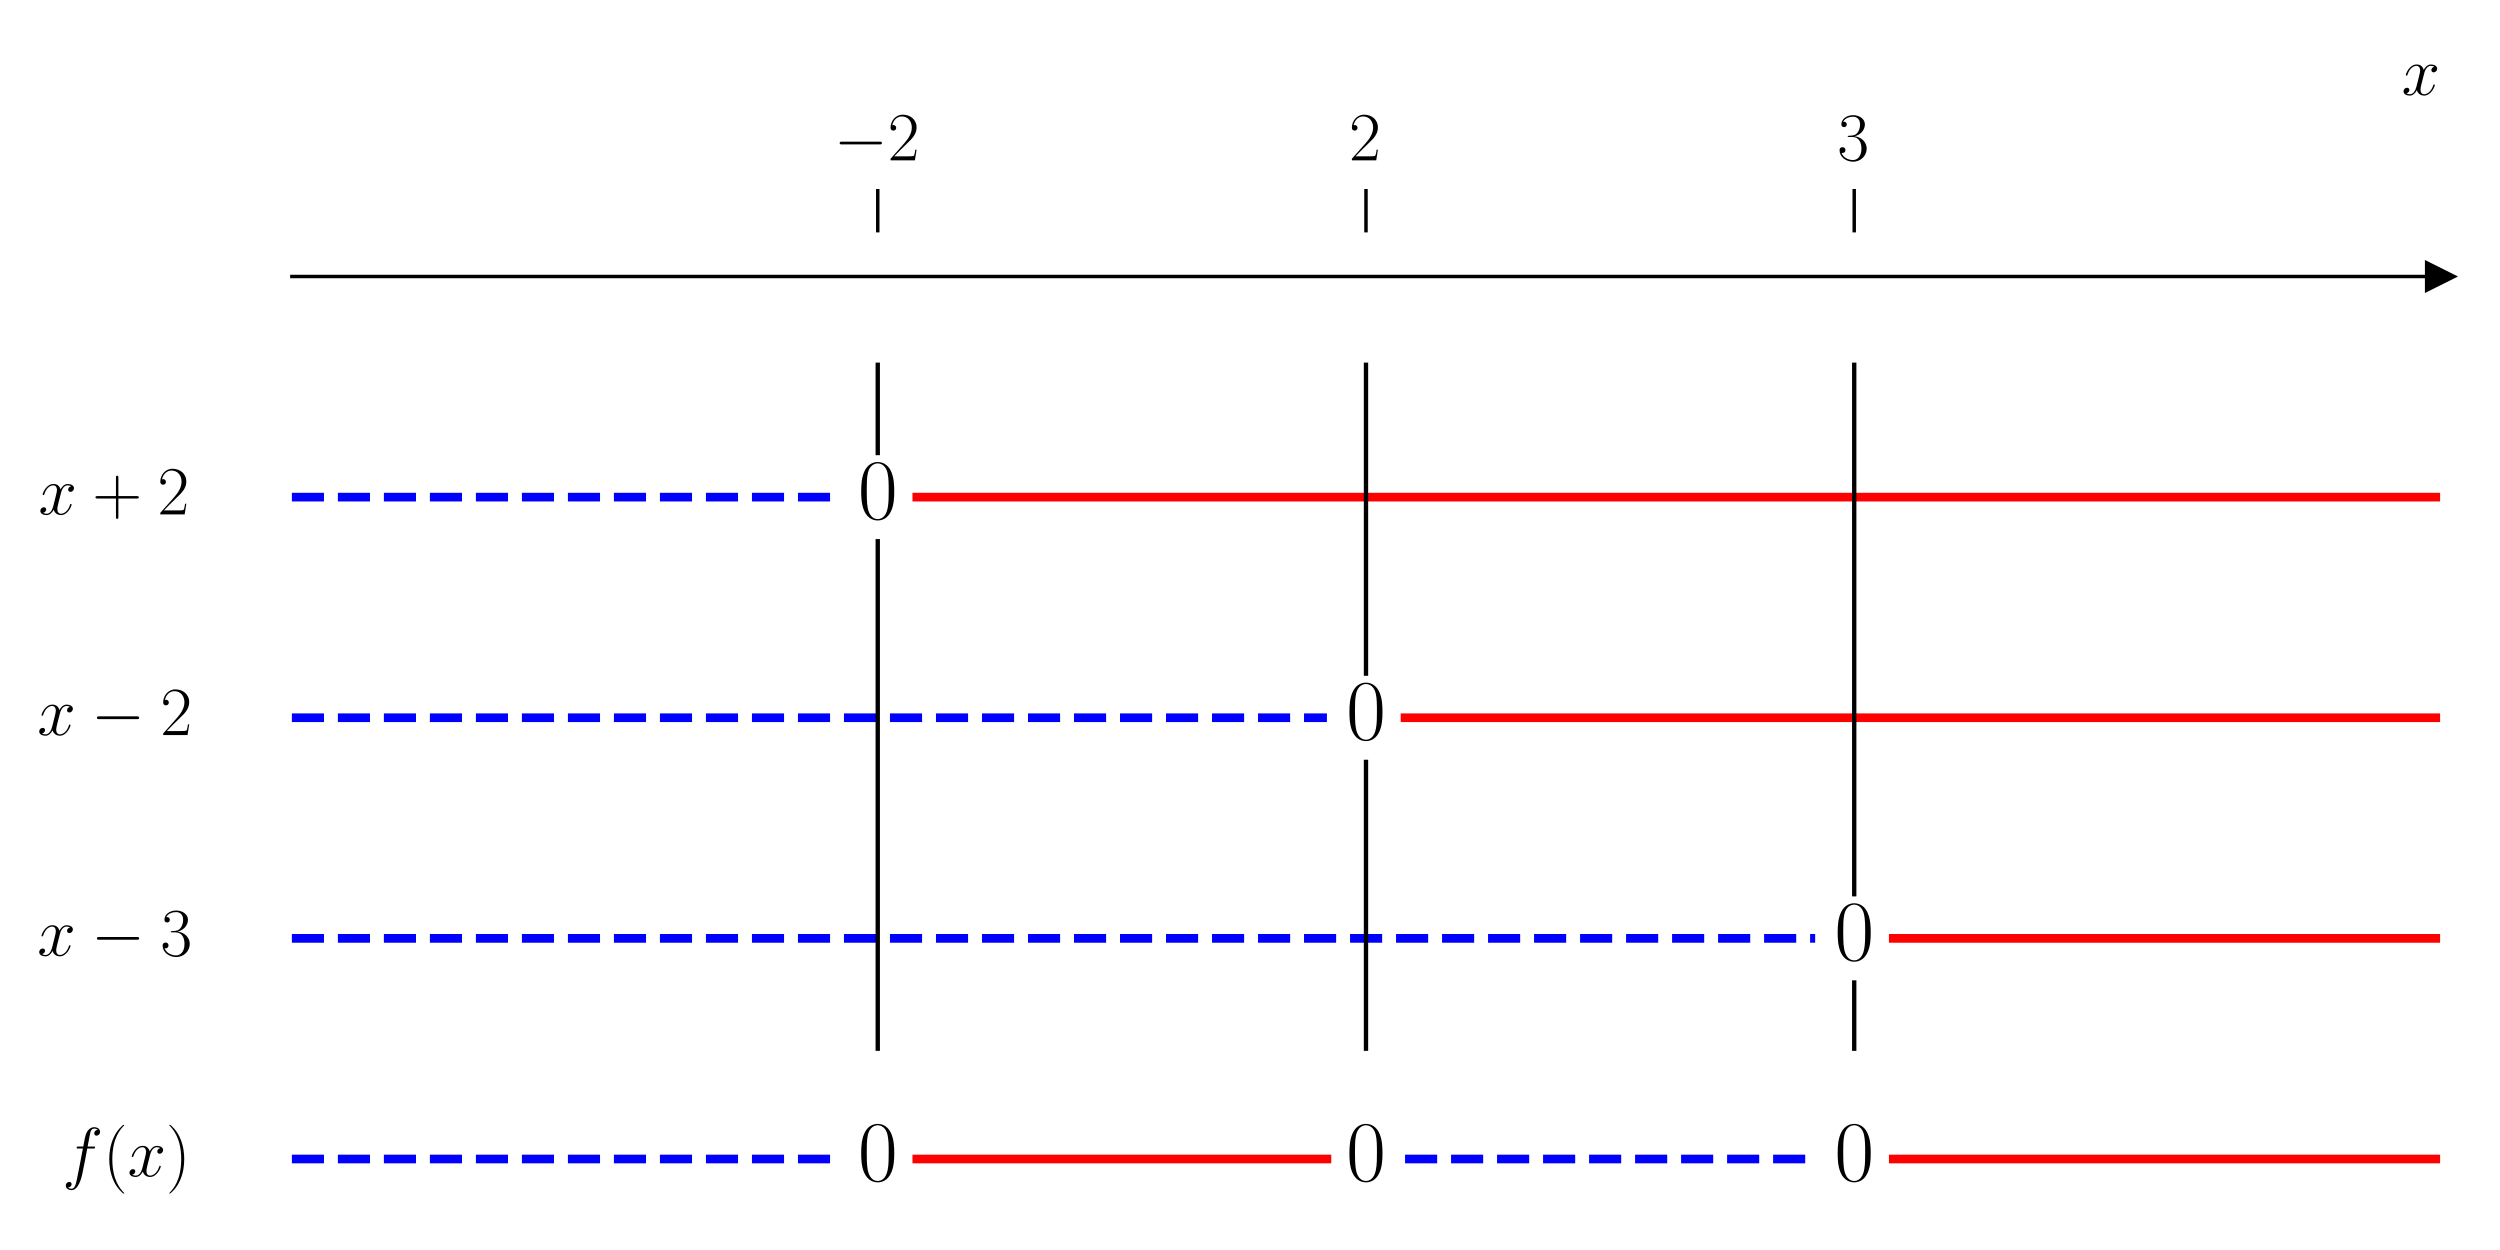
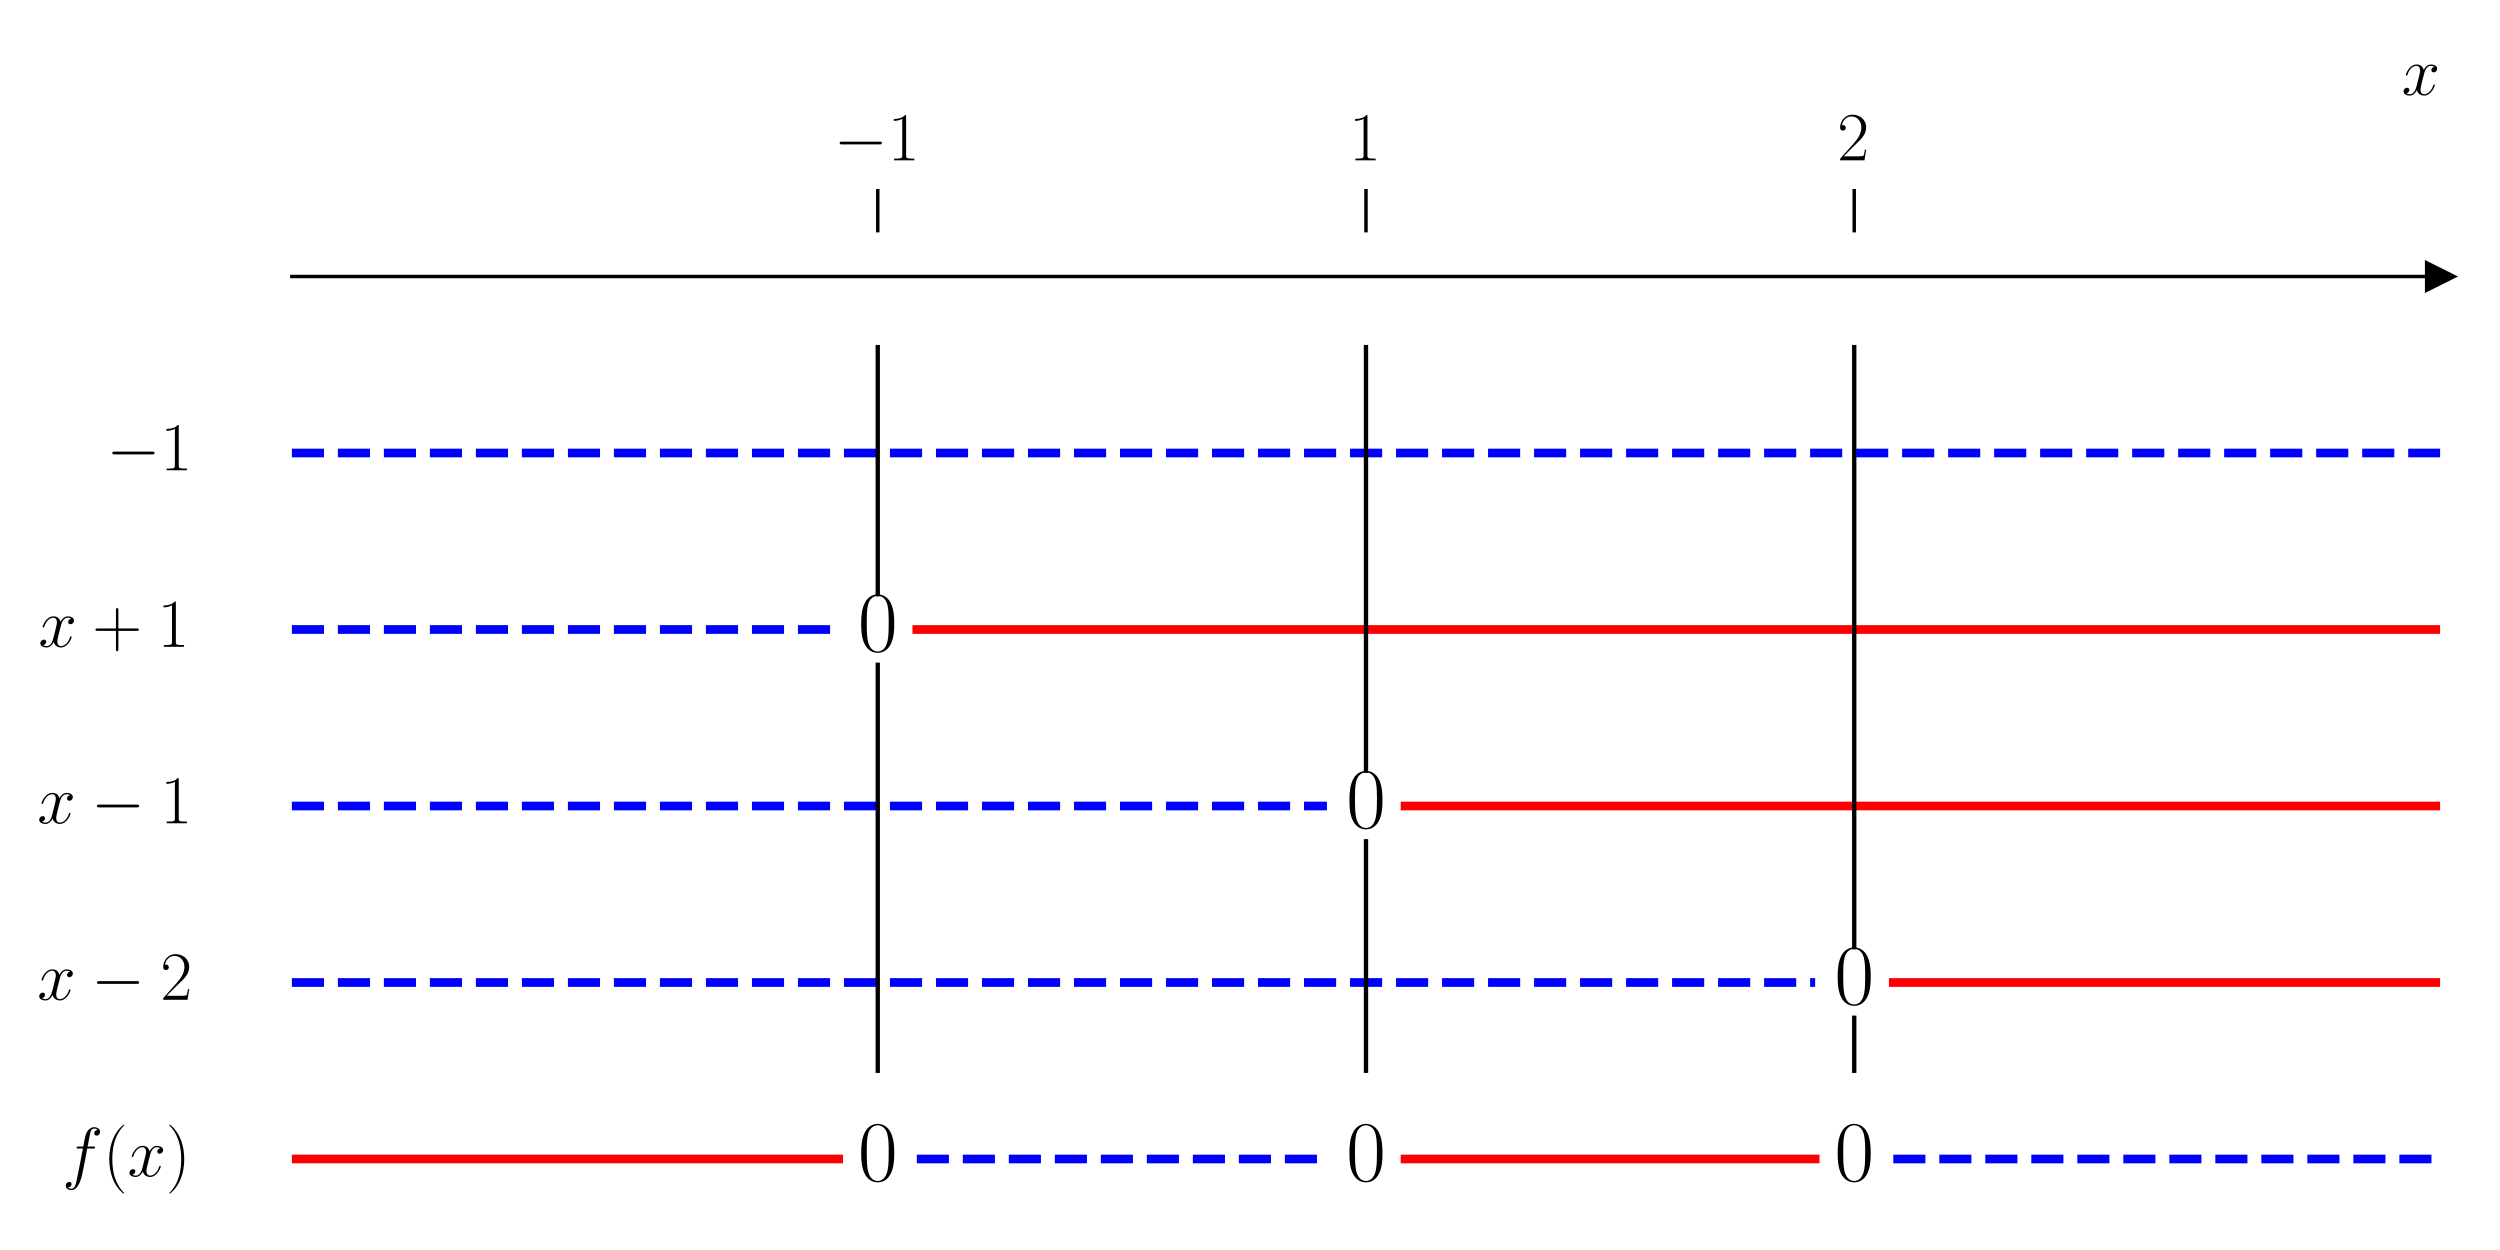
<svg xmlns="http://www.w3.org/2000/svg" xmlns:xlink="http://www.w3.org/1999/xlink" width="576pt" height="288pt" viewBox="0 0 576 288" version="1.1">
  <defs>
    <style type="text/css">*{stroke-linejoin: round; stroke-linecap: butt}</style>
  </defs>
  <g id="figure_1">
    <g id="patch_1">
      <path d="M 0 288  L 576 288  L 576 0  L 0 0  z " style="fill: #ffffff" />
    </g>
    <g id="axes_1">
      <g id="patch_2">
        <path d="M 67.247 277.2  L 562.2 277.2  L 562.2 53.539  L 67.247 53.539  z " style="fill: #ffffff" />
      </g>
      <g id="matplotlib.axis_1">
        <g id="xtick_1">
          <g id="line2d_1">
            <defs>
-               <path id="m2e2dbaa047" d="M 0 0  L 0 -10  " style="stroke: #000000; stroke-width: 0.8" />
+               <path id="m9e089d8a76" d="M 0 0  L 0 -10  " style="stroke: #000000; stroke-width: 0.8" />
            </defs>
            <g>
-               <use xlink:href="#m2e2dbaa047" x="202.234" y="53.539" style="stroke: #000000; stroke-width: 0.8" />
+               <use xlink:href="#m9e089d8a76" x="202.234" y="53.539" style="stroke: #000000; stroke-width: 0.8" />
            </g>
          </g>
          <g id="text_1">
            <g transform="translate(192.1331 36.93918) scale(0.16 -0.16)">
              <defs>
                <path id="CMSY10-0" d="M 4218 1472  C 4326 1472 4442 1472 4442 1600  C 4442 1728 4326 1728 4218 1728  L 755 1728  C 646 1728 531 1728 531 1600  C 531 1472 646 1472 755 1472  L 4218 1472  z " transform="scale(0.015625)" />
-                 <path id="CMR17-32" d="M 2669 989  L 2554 989  C 2490 536 2438 459 2413 420  C 2381 369 1920 369 1830 369  L 602 369  C 832 619 1280 1072 1824 1597  C 2214 1967 2669 2402 2669 3035  C 2669 3790 2067 4224 1395 4224  C 691 4224 262 3604 262 3030  C 262 2780 448 2748 525 2748  C 589 2748 781 2787 781 3010  C 781 3207 614 3264 525 3264  C 486 3264 448 3258 422 3245  C 544 3790 915 4058 1306 4058  C 1862 4058 2227 3617 2227 3035  C 2227 2479 1901 2000 1536 1584  L 262 146  L 262 0  L 2515 0  L 2669 989  z " transform="scale(0.015625)" />
+                 <path id="CMR17-31" d="M 1702 4058  C 1702 4192 1696 4192 1606 4192  C 1357 3916 979 3827 621 3827  C 602 3827 570 3827 563 3808  C 557 3795 557 3782 557 3648  C 755 3648 1088 3686 1344 3839  L 1344 461  C 1344 236 1331 160 781 160  L 589 160  L 589 0  C 896 0 1216 0 1523 0  C 1830 0 2150 0 2458 0  L 2458 160  L 2266 160  C 1715 160 1702 230 1702 458  L 1702 4058  z " transform="scale(0.015625)" />
              </defs>
              <use xlink:href="#CMSY10-0" transform="scale(0.996264)" />
-               <use xlink:href="#CMR17-32" transform="translate(77.48747 0) scale(0.996264)" />
+               <use xlink:href="#CMR17-31" transform="translate(77.48747 0) scale(0.996264)" />
            </g>
          </g>
        </g>
        <g id="xtick_2">
          <g id="line2d_2">
            <g>
-               <use xlink:href="#m2e2dbaa047" x="314.723" y="53.539" style="stroke: #000000; stroke-width: 0.8" />
+               <use xlink:href="#m9e089d8a76" x="314.723" y="53.539" style="stroke: #000000; stroke-width: 0.8" />
            </g>
          </g>
          <g id="text_2">
            <g transform="translate(310.8214 36.93918) scale(0.16 -0.16)">
-               <use xlink:href="#CMR17-32" transform="scale(0.996264)" />
+               <use xlink:href="#CMR17-31" transform="scale(0.996264)" />
            </g>
          </g>
        </g>
        <g id="xtick_3">
          <g id="line2d_3">
            <g>
-               <use xlink:href="#m2e2dbaa047" x="427.213" y="53.539" style="stroke: #000000; stroke-width: 0.8" />
+               <use xlink:href="#m9e089d8a76" x="427.213" y="53.539" style="stroke: #000000; stroke-width: 0.8" />
            </g>
          </g>
          <g id="text_3">
            <g transform="translate(423.3108 36.93918) scale(0.16 -0.16)">
              <defs>
-                 <path id="CMR17-33" d="M 1414 2157  C 1984 2157 2234 1662 2234 1090  C 2234 320 1824 25 1453 25  C 1114 25 563 194 390 693  C 422 680 454 680 486 680  C 640 680 755 782 755 948  C 755 1133 614 1216 486 1216  C 378 1216 211 1165 211 926  C 211 335 787 -128 1466 -128  C 2176 -128 2720 430 2720 1085  C 2720 1707 2208 2157 1600 2227  C 2086 2328 2554 2756 2554 3329  C 2554 3820 2048 4179 1472 4179  C 890 4179 378 3829 378 3329  C 378 3110 544 3072 627 3072  C 762 3072 877 3155 877 3321  C 877 3486 762 3569 627 3569  C 602 3569 570 3569 544 3557  C 730 3959 1235 4032 1459 4032  C 1683 4032 2106 3925 2106 3320  C 2106 3143 2080 2828 1862 2550  C 1670 2304 1453 2304 1242 2284  C 1210 2284 1062 2269 1037 2269  C 992 2263 966 2257 966 2208  C 966 2163 973 2157 1101 2157  L 1414 2157  z " transform="scale(0.015625)" />
+                 <path id="CMR17-32" d="M 2669 989  L 2554 989  C 2490 536 2438 459 2413 420  C 2381 369 1920 369 1830 369  L 602 369  C 832 619 1280 1072 1824 1597  C 2214 1967 2669 2402 2669 3035  C 2669 3790 2067 4224 1395 4224  C 691 4224 262 3604 262 3030  C 262 2780 448 2748 525 2748  C 589 2748 781 2787 781 3010  C 781 3207 614 3264 525 3264  C 486 3264 448 3258 422 3245  C 544 3790 915 4058 1306 4058  C 1862 4058 2227 3617 2227 3035  C 2227 2479 1901 2000 1536 1584  L 262 146  L 262 0  L 2515 0  L 2669 989  z " transform="scale(0.015625)" />
              </defs>
-               <use xlink:href="#CMR17-33" transform="scale(0.996264)" />
+               <use xlink:href="#CMR17-32" transform="scale(0.996264)" />
            </g>
          </g>
        </g>
        <g id="text_4">
          <g transform="translate(553.3306 21.86959) scale(0.16 -0.16)">
            <defs>
              <path id="CMMI12-78" d="M 3034 2606  C 2829 2567 2752 2414 2752 2293  C 2752 2139 2874 2088 2963 2088  C 3155 2088 3290 2254 3290 2427  C 3290 2695 2982 2816 2714 2816  C 2323 2816 2106 2433 2048 2312  C 1901 2816 1504 2816 1389 2816  C 736 2816 390 1980 390 1839  C 390 1814 416 1782 461 1782  C 512 1782 525 1820 538 1846  C 755 2555 1184 2689 1370 2689  C 1658 2689 1715 2420 1715 2267  C 1715 2127 1677 1980 1600 1673  L 1382 798  C 1286 415 1101 64 762 64  C 730 64 570 64 435 147  C 666 192 717 383 717 460  C 717 588 621 664 499 664  C 346 664 179 530 179 326  C 179 57 480 -64 755 -64  C 1062 -64 1280 179 1414 441  C 1517 64 1837 -64 2074 -64  C 2726 -64 3072 773 3072 913  C 3072 945 3046 971 3008 971  C 2950 971 2944 939 2925 888  C 2752 326 2381 64 2093 64  C 1869 64 1747 230 1747 492  C 1747 632 1773 734 1875 1156  L 2099 2024  C 2195 2408 2413 2689 2707 2689  C 2720 2689 2899 2689 3034 2606  z " transform="scale(0.015625)" />
            </defs>
            <use xlink:href="#CMMI12-78" transform="scale(0.996264)" />
          </g>
        </g>
      </g>
      <g id="matplotlib.axis_2" />
      <g id="line2d_4">
        <defs>
-           <path id="m0e177266ee" d="M 3 0  L -3 -3  L -3 3  z " style="stroke: #000000; stroke-linejoin: miter" />
+           <path id="m09e53263ae" d="M 3 0  L -3 -3  L -3 3  z " style="stroke: #000000; stroke-linejoin: miter" />
        </defs>
        <g>
-           <use xlink:href="#m0e177266ee" x="562.2" y="63.705" style="stroke: #000000; stroke-linejoin: miter" />
+           <use xlink:href="#m09e53263ae" x="562.2" y="63.705" style="stroke: #000000; stroke-linejoin: miter" />
        </g>
      </g>
      <g id="line2d_5">
-         <path d="M 67.247 114.537  L 193.235 114.537  " clip-path="url(#p7a7aa11667)" style="fill: none; stroke-dasharray: 7.4,3.2; stroke-dashoffset: 0; stroke: #0000ff; stroke-width: 2" />
+         <path d="M 67.247 104.371  L 562.2 104.371  " clip-path="url(#pf6445c3c94)" style="fill: none; stroke-dasharray: 7.4,3.2; stroke-dashoffset: 0; stroke: #0000ff; stroke-width: 2" />
      </g>
      <g id="line2d_6">
-         <path d="M 211.233 114.537  L 562.2 114.537  " clip-path="url(#p7a7aa11667)" style="fill: none; stroke: #ff0000; stroke-width: 2; stroke-linecap: square" />
+         <path d="M 67.247 145.036  L 193.235 145.036  " clip-path="url(#pf6445c3c94)" style="fill: none; stroke-dasharray: 7.4,3.2; stroke-dashoffset: 0; stroke: #0000ff; stroke-width: 2" />
      </g>
      <g id="line2d_7">
-         <path d="M 67.247 165.369  L 305.724 165.369  " clip-path="url(#p7a7aa11667)" style="fill: none; stroke-dasharray: 7.4,3.2; stroke-dashoffset: 0; stroke: #0000ff; stroke-width: 2" />
+         <path d="M 211.233 145.036  L 562.2 145.036  " clip-path="url(#pf6445c3c94)" style="fill: none; stroke: #ff0000; stroke-width: 2; stroke-linecap: square" />
      </g>
      <g id="line2d_8">
-         <path d="M 323.723 165.369  L 562.2 165.369  " clip-path="url(#p7a7aa11667)" style="fill: none; stroke: #ff0000; stroke-width: 2; stroke-linecap: square" />
+         <path d="M 67.247 185.702  L 305.724 185.702  " clip-path="url(#pf6445c3c94)" style="fill: none; stroke-dasharray: 7.4,3.2; stroke-dashoffset: 0; stroke: #0000ff; stroke-width: 2" />
      </g>
      <g id="line2d_9">
-         <path d="M 67.247 216.201  L 418.214 216.201  " clip-path="url(#p7a7aa11667)" style="fill: none; stroke-dasharray: 7.4,3.2; stroke-dashoffset: 0; stroke: #0000ff; stroke-width: 2" />
+         <path d="M 323.723 185.702  L 562.2 185.702  " clip-path="url(#pf6445c3c94)" style="fill: none; stroke: #ff0000; stroke-width: 2; stroke-linecap: square" />
      </g>
      <g id="line2d_10">
-         <path d="M 436.212 216.201  L 562.2 216.201  " clip-path="url(#p7a7aa11667)" style="fill: none; stroke: #ff0000; stroke-width: 2; stroke-linecap: square" />
+         <path d="M 67.247 226.368  L 418.214 226.368  " clip-path="url(#pf6445c3c94)" style="fill: none; stroke-dasharray: 7.4,3.2; stroke-dashoffset: 0; stroke: #0000ff; stroke-width: 2" />
      </g>
      <g id="line2d_11">
-         <path d="M 67.247 267.034  L 193.235 267.034  " clip-path="url(#p7a7aa11667)" style="fill: none; stroke-dasharray: 7.4,3.2; stroke-dashoffset: 0; stroke: #0000ff; stroke-width: 2" />
+         <path d="M 436.212 226.368  L 562.2 226.368  " clip-path="url(#pf6445c3c94)" style="fill: none; stroke: #ff0000; stroke-width: 2; stroke-linecap: square" />
      </g>
      <g id="line2d_12">
-         <path d="M 211.233 267.034  L 305.724 267.034  " clip-path="url(#p7a7aa11667)" style="fill: none; stroke: #ff0000; stroke-width: 2; stroke-linecap: square" />
+         <path d="M 67.247 267.034  L 193.235 267.034  " clip-path="url(#pf6445c3c94)" style="fill: none; stroke: #ff0000; stroke-width: 2; stroke-linecap: square" />
      </g>
      <g id="line2d_13">
-         <path d="M 323.723 267.034  L 418.214 267.034  " clip-path="url(#p7a7aa11667)" style="fill: none; stroke-dasharray: 7.4,3.2; stroke-dashoffset: 0; stroke: #0000ff; stroke-width: 2" />
+         <path d="M 211.233 267.034  L 305.724 267.034  " clip-path="url(#pf6445c3c94)" style="fill: none; stroke-dasharray: 7.4,3.2; stroke-dashoffset: 0; stroke: #0000ff; stroke-width: 2" />
      </g>
      <g id="line2d_14">
-         <path d="M 436.212 267.034  L 562.2 267.034  " clip-path="url(#p7a7aa11667)" style="fill: none; stroke: #ff0000; stroke-width: 2; stroke-linecap: square" />
+         <path d="M 323.723 267.034  L 418.214 267.034  " clip-path="url(#pf6445c3c94)" style="fill: none; stroke: #ff0000; stroke-width: 2; stroke-linecap: square" />
      </g>
      <g id="line2d_15">
-         <path d="M 202.234 241.618  L 202.234 124.704  " clip-path="url(#p7a7aa11667)" style="fill: none; stroke: #000000; stroke-linecap: square" />
+         <path d="M 436.212 267.034  L 562.2 267.034  " clip-path="url(#pf6445c3c94)" style="fill: none; stroke-dasharray: 7.4,3.2; stroke-dashoffset: 0; stroke: #0000ff; stroke-width: 2" />
      </g>
      <g id="line2d_16">
-         <path d="M 202.234 104.371  L 202.234 84.038  " clip-path="url(#p7a7aa11667)" style="fill: none; stroke: #000000; stroke-linecap: square" />
+         <path d="M 202.234 246.701  L 202.234 153.17  " clip-path="url(#pf6445c3c94)" style="fill: none; stroke: #000000; stroke-linecap: square" />
      </g>
      <g id="line2d_17">
-         <path d="M 314.723 241.618  L 314.723 175.536  " clip-path="url(#p7a7aa11667)" style="fill: none; stroke: #000000; stroke-linecap: square" />
+         <path d="M 202.234 136.903  L 202.234 79.971  " clip-path="url(#pf6445c3c94)" style="fill: none; stroke: #000000; stroke-linecap: square" />
      </g>
      <g id="line2d_18">
-         <path d="M 314.723 155.203  L 314.723 84.038  " clip-path="url(#p7a7aa11667)" style="fill: none; stroke: #000000; stroke-linecap: square" />
+         <path d="M 314.723 246.701  L 314.723 193.835  " clip-path="url(#pf6445c3c94)" style="fill: none; stroke: #000000; stroke-linecap: square" />
      </g>
      <g id="line2d_19">
-         <path d="M 427.213 241.618  L 427.213 226.368  " clip-path="url(#p7a7aa11667)" style="fill: none; stroke: #000000; stroke-linecap: square" />
+         <path d="M 314.723 177.569  L 314.723 79.971  " clip-path="url(#pf6445c3c94)" style="fill: none; stroke: #000000; stroke-linecap: square" />
      </g>
      <g id="line2d_20">
-         <path d="M 427.213 206.035  L 427.213 84.038  " clip-path="url(#p7a7aa11667)" style="fill: none; stroke: #000000; stroke-linecap: square" />
+         <path d="M 427.213 246.701  L 427.213 234.501  " clip-path="url(#pf6445c3c94)" style="fill: none; stroke: #000000; stroke-linecap: square" />
+       </g>
+       <g id="line2d_21">
+         <path d="M 427.213 218.235  L 427.213 79.971  " clip-path="url(#pf6445c3c94)" style="fill: none; stroke: #000000; stroke-linecap: square" />
      </g>
      <g id="patch_3">
        <path d="M 67.247 277.2  L 67.247 53.539  " style="fill: none" />
      </g>
      <g id="patch_4">
        <path d="M 562.2 277.2  L 562.2 53.539  " style="fill: none" />
      </g>
      <g id="patch_5">
        <path d="M 67.247 63.705  L 562.2 63.705  " style="fill: none; stroke: #000000; stroke-width: 0.8; stroke-linejoin: miter; stroke-linecap: square" />
      </g>
      <g id="patch_6">
        <path d="M 67.247 53.539  L 562.2 53.539  " style="fill: none" />
      </g>
      <g id="text_5">
-         <g transform="translate(8.8515 118.5223) scale(0.16 -0.16)">
+         <g transform="translate(24.54701 108.3558) scale(0.16 -0.16)">
+           <use xlink:href="#CMSY10-0" transform="scale(0.996264)" />
+           <use xlink:href="#CMR17-31" transform="translate(77.48747 0) scale(0.996264)" />
+         </g>
+       </g>
+       <g id="text_6">
+         <g transform="translate(8.8515 149.0215) scale(0.16 -0.16)">
          <defs>
            <path id="CMR17-2b" d="M 2413 1472  L 4109 1472  C 4198 1472 4307 1472 4307 1580  C 4307 1695 4205 1695 4109 1695  L 2413 1695  L 2413 3386  C 2413 3475 2413 3584 2304 3584  C 2189 3584 2189 3482 2189 3386  L 2189 1695  L 493 1695  C 403 1695 294 1695 294 1587  C 294 1472 397 1472 493 1472  L 2189 1472  L 2189 -218  C 2189 -307 2189 -416 2298 -416  C 2413 -416 2413 -314 2413 -218  L 2413 1472  z " transform="scale(0.015625)" />
          </defs>
          <use xlink:href="#CMMI12-78" transform="scale(0.996264)" />
          <use xlink:href="#CMR17-2b" transform="translate(77.57327 0) scale(0.996264)" />
-           <use xlink:href="#CMR17-32" transform="translate(171.4273 0) scale(0.996264)" />
-         </g>
-       </g>
-       <g id="text_6">
-         <g transform="translate(197.665 119.5179) scale(0.2 -0.2)">
+           <use xlink:href="#CMR17-31" transform="translate(171.4273 0) scale(0.996264)" />
+         </g>
+       </g>
+       <g id="text_7">
+         <g transform="translate(197.665 150.0172) scale(0.2 -0.2)">
          <defs>
            <path id="CMR17-30" d="M 2688 2025  C 2688 2416 2682 3080 2413 3591  C 2176 4039 1798 4198 1466 4198  C 1158 4198 768 4058 525 3597  C 269 3118 243 2524 243 2025  C 243 1661 250 1106 448 619  C 723 -39 1216 -128 1466 -128  C 1760 -128 2208 -7 2470 600  C 2662 1042 2688 1559 2688 2025  z M 1466 -26  C 1056 -26 813 325 723 812  C 653 1188 653 1738 653 2096  C 653 2588 653 2997 736 3387  C 858 3929 1216 4096 1466 4096  C 1728 4096 2067 3923 2189 3400  C 2272 3036 2278 2607 2278 2096  C 2278 1680 2278 1169 2202 792  C 2067 95 1690 -26 1466 -26  z " transform="scale(0.015625)" />
          </defs>
          <use xlink:href="#CMR17-30" transform="scale(0.996264)" />
        </g>
      </g>
-       <g id="text_7">
-         <g transform="translate(8.593039 169.3544) scale(0.16 -0.16)">
+       <g id="text_8">
+         <g transform="translate(8.593039 189.6872) scale(0.16 -0.16)">
+           <use xlink:href="#CMMI12-78" transform="scale(0.996264)" />
+           <use xlink:href="#CMSY10-0" transform="translate(77.57327 0) scale(0.996264)" />
+           <use xlink:href="#CMR17-31" transform="translate(177.1999 0) scale(0.996264)" />
+         </g>
+       </g>
+       <g id="text_9">
+         <g transform="translate(310.1544 190.6829) scale(0.2 -0.2)">
+           <use xlink:href="#CMR17-30" transform="scale(0.996264)" />
+         </g>
+       </g>
+       <g id="text_10">
+         <g transform="translate(8.593039 230.3529) scale(0.16 -0.16)">
          <use xlink:href="#CMMI12-78" transform="scale(0.996264)" />
          <use xlink:href="#CMSY10-0" transform="translate(77.57327 0) scale(0.996264)" />
          <use xlink:href="#CMR17-32" transform="translate(177.1999 0) scale(0.996264)" />
        </g>
      </g>
-       <g id="text_8">
-         <g transform="translate(310.1544 170.35) scale(0.2 -0.2)">
-           <use xlink:href="#CMR17-30" transform="scale(0.996264)" />
-         </g>
-       </g>
-       <g id="text_9">
-         <g transform="translate(8.593039 220.1865) scale(0.16 -0.16)">
-           <use xlink:href="#CMMI12-78" transform="scale(0.996264)" />
-           <use xlink:href="#CMSY10-0" transform="translate(77.57327 0) scale(0.996264)" />
-           <use xlink:href="#CMR17-33" transform="translate(177.1999 0) scale(0.996264)" />
-         </g>
-       </g>
-       <g id="text_10">
-         <g transform="translate(422.6437 221.1821) scale(0.2 -0.2)">
-           <use xlink:href="#CMR17-30" transform="scale(0.996264)" />
-         </g>
-       </g>
      <g id="text_11">
+         <g transform="translate(422.6437 231.3486) scale(0.2 -0.2)">
+           <use xlink:href="#CMR17-30" transform="scale(0.996264)" />
+         </g>
+       </g>
+       <g id="text_12">
        <g transform="translate(14.34475 271.0186) scale(0.16 -0.16)">
          <defs>
            <path id="CMMI12-66" d="M 2854 2566  C 2982 2566 3034 2566 3034 2688  C 3034 2752 2982 2752 2867 2752  L 2349 2752  C 2470 3429 2560 3897 2611 4107  C 2650 4265 2784 4416 2950 4416  C 3085 4416 3219 4358 3283 4298  C 3034 4272 2957 4082 2957 3969  C 2957 3837 3053 3759 3174 3759  C 3302 3759 3494 3870 3494 4119  C 3494 4393 3226 4544 2944 4544  C 2669 4544 2400 4334 2272 4078  C 2157 3848 2093 3611 1946 2752  L 1517 2752  C 1395 2752 1331 2752 1331 2637  C 1331 2566 1370 2566 1498 2566  L 1907 2566  C 1792 1976 1530 542 1382 -137  C 1274 -689 1178 -1152 858 -1152  C 838 -1152 653 -1152 538 -1031  C 864 -1005 864 -726 864 -720  C 864 -593 768 -517 646 -517  C 518 -517 326 -625 326 -867  C 326 -1140 608 -1280 858 -1280  C 1510 -1280 1779 -118 1850 199  C 1965 688 2278 2376 2310 2566  L 2854 2566  z " transform="scale(0.015625)" />
            <path id="CMR17-28" d="M 1958 -1561  C 1958 -1555 1958 -1542 1939 -1523  C 1645 -1224 858 -407 858 1581  C 858 3569 1632 4379 1946 4697  C 1946 4704 1958 4717 1958 4736  C 1958 4755 1939 4768 1914 4768  C 1843 4768 1299 4296 986 3594  C 666 2887 576 2199 576 1588  C 576 1128 621 351 1005 -471  C 1312 -1135 1837 -1600 1914 -1600  C 1946 -1600 1958 -1587 1958 -1561  z " transform="scale(0.015625)" />
            <path id="CMR17-29" d="M 1683 1581  C 1683 2040 1638 2817 1254 3639  C 947 4303 422 4768 346 4768  C 326 4768 301 4761 301 4729  C 301 4717 307 4710 314 4697  C 621 4378 1402 3568 1402 1584  C 1402 -407 627 -1217 314 -1537  C 307 -1549 301 -1556 301 -1568  C 301 -1600 326 -1600 346 -1600  C 416 -1600 960 -1128 1274 -426  C 1594 281 1683 969 1683 1581  z " transform="scale(0.015625)" />
          </defs>
          <use xlink:href="#CMMI12-66" transform="scale(0.996264)" />
          <use xlink:href="#CMR17-28" transform="translate(58.72031 0) scale(0.996264)" />
          <use xlink:href="#CMMI12-78" transform="translate(94.00107 0) scale(0.996264)" />
          <use xlink:href="#CMR17-29" transform="translate(149.4351 0) scale(0.996264)" />
        </g>
      </g>
-       <g id="text_12">
+       <g id="text_13">
        <g transform="translate(197.665 272.0143) scale(0.2 -0.2)">
          <use xlink:href="#CMR17-30" transform="scale(0.996264)" />
        </g>
      </g>
-       <g id="text_13">
+       <g id="text_14">
        <g transform="translate(310.1544 272.0143) scale(0.2 -0.2)">
          <use xlink:href="#CMR17-30" transform="scale(0.996264)" />
        </g>
      </g>
-       <g id="text_14">
+       <g id="text_15">
        <g transform="translate(422.6437 272.0143) scale(0.2 -0.2)">
          <use xlink:href="#CMR17-30" transform="scale(0.996264)" />
        </g>
      </g>
    </g>
  </g>
  <defs>
-     <clipPath id="p7a7aa11667">
+     <clipPath id="pf6445c3c94">
      <rect x="67.247" y="53.539" width="494.953" height="223.661" />
    </clipPath>
  </defs>
</svg>
